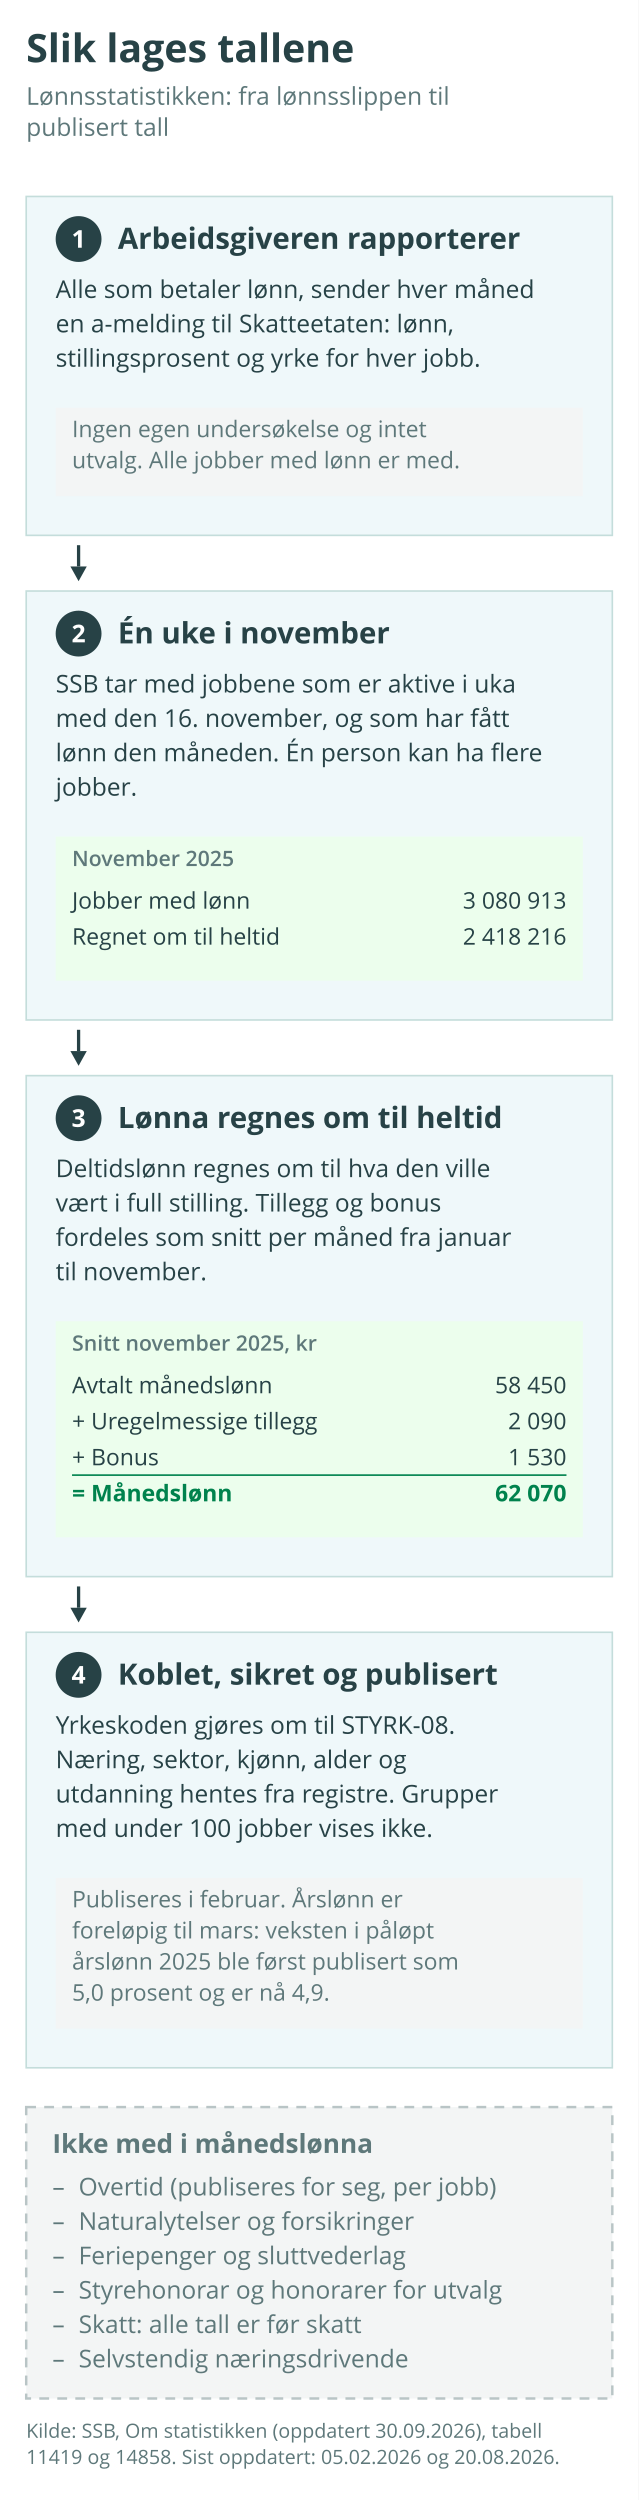
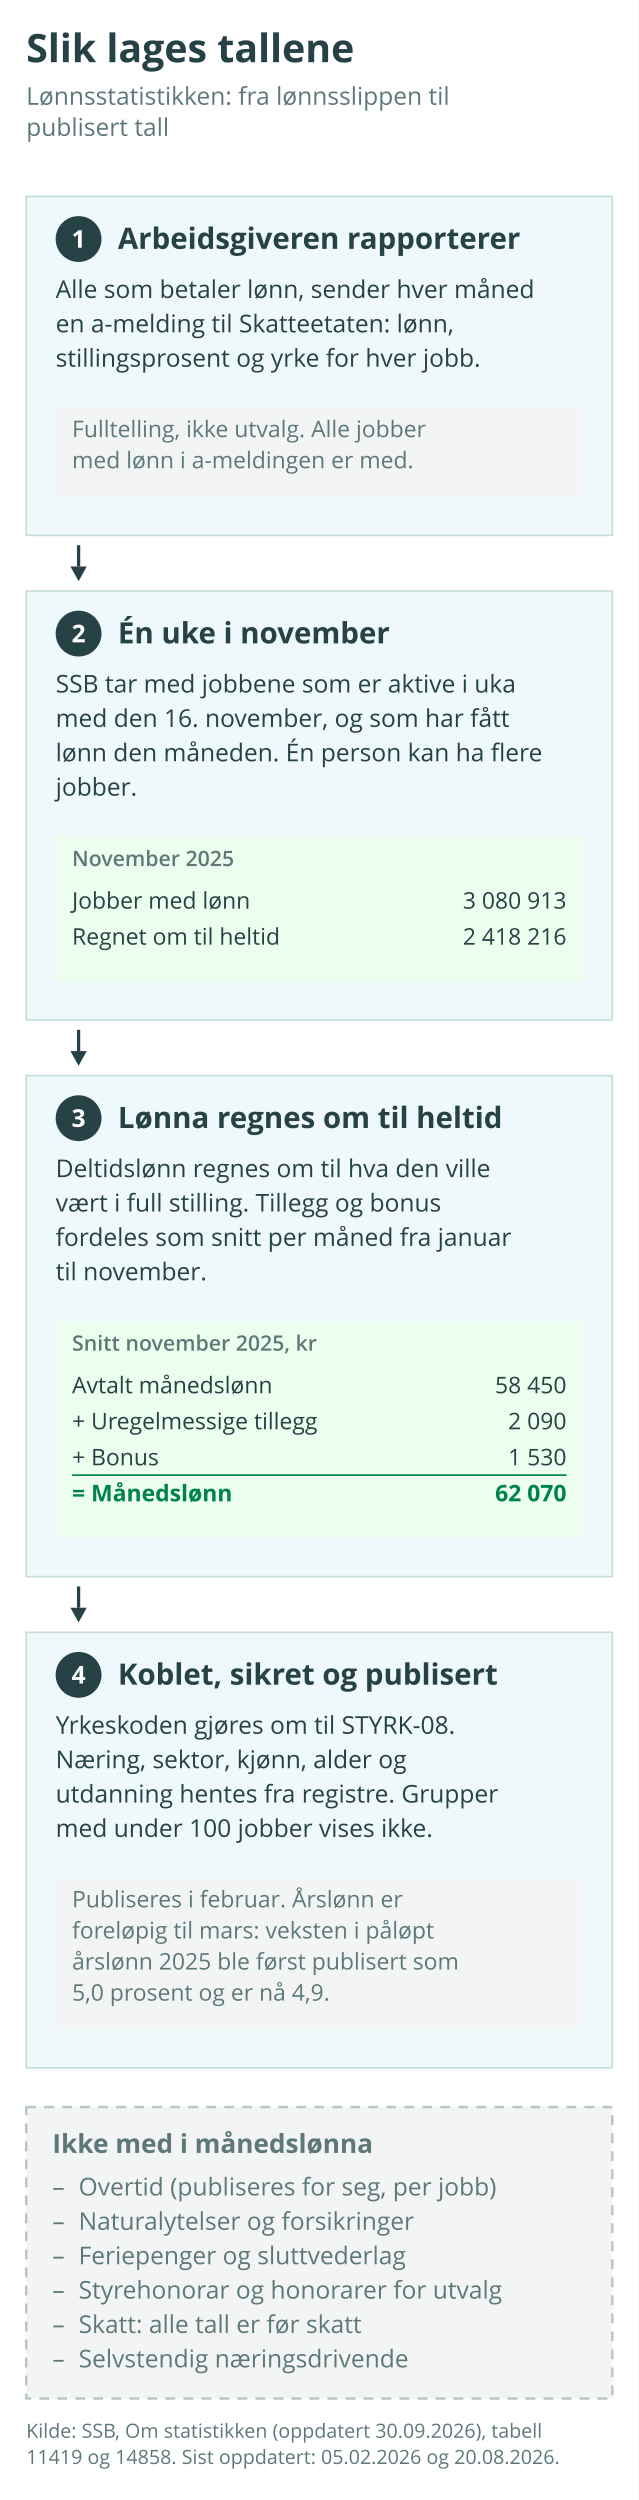
<svg xmlns="http://www.w3.org/2000/svg" width="390" height="1527" viewBox="0 0 390 1527" role="img">
  <rect x="0" y="0" width="390" height="1527" fill="#ffffff" />
  <text x="16" y="38" font-family="'Open Sans', 'Segoe UI', Arial, sans-serif" font-size="24" font-weight="700" fill="#274246" text-anchor="start">Slik lages tallene</text>
  <text x="16" y="64" font-family="'Open Sans', 'Segoe UI', Arial, sans-serif" font-size="15" font-weight="400" fill="#5e787a" text-anchor="start">Lønnsstatistikken: fra lønnsslippen til</text>
  <text x="16" y="83" font-family="'Open Sans', 'Segoe UI', Arial, sans-serif" font-size="15" font-weight="400" fill="#5e787a" text-anchor="start">publisert tall</text>
  <rect x="16" y="120" width="358" height="207" fill="#eff8fa" stroke="#c4dddb" stroke-width="1" />
  <circle cx="48" cy="146" r="14" fill="#274246" />
  <text x="48" y="151.32" font-family="'Open Sans', 'Segoe UI', Arial, sans-serif" font-size="15" font-weight="700" fill="#ffffff" text-anchor="middle">1</text>
  <text x="72" y="152" font-family="'Open Sans', 'Segoe UI', Arial, sans-serif" font-size="18" font-weight="700" fill="#274246" text-anchor="start">Arbeidsgiveren rapporterer</text>
  <text x="34" y="182" font-family="'Open Sans', 'Segoe UI', Arial, sans-serif" font-size="15" font-weight="400" fill="#274246" text-anchor="start">Alle som betaler lønn, sender hver måned</text>
  <text x="34" y="203" font-family="'Open Sans', 'Segoe UI', Arial, sans-serif" font-size="15" font-weight="400" fill="#274246" text-anchor="start">en a-melding til Skatteetaten: lønn,</text>
  <text x="34" y="224" font-family="'Open Sans', 'Segoe UI', Arial, sans-serif" font-size="15" font-weight="400" fill="#274246" text-anchor="start">stillingsprosent og yrke for hver jobb.</text>
  <rect x="34" y="249" width="322" height="54" fill="#f3f5f5" />
-   <text x="44" y="267" font-family="'Open Sans', 'Segoe UI', Arial, sans-serif" font-size="14" font-weight="400" fill="#5e787a" text-anchor="start">Ingen egen undersøkelse og intet</text>
-   <text x="44" y="286" font-family="'Open Sans', 'Segoe UI', Arial, sans-serif" font-size="14" font-weight="400" fill="#5e787a" text-anchor="start">utvalg. Alle jobber med lønn er med.</text>
+   <text x="44" y="267" font-family="'Open Sans', 'Segoe UI', Arial, sans-serif" font-size="14" font-weight="400" fill="#5e787a" text-anchor="start">Fulltelling, ikke utvalg. Alle jobber</text>
+   <text x="44" y="286" font-family="'Open Sans', 'Segoe UI', Arial, sans-serif" font-size="14" font-weight="400" fill="#5e787a" text-anchor="start">med lønn i a-meldingen er med.</text>
  <line x1="48" y1="333" x2="48.0" y2="346.0" stroke="#274246" stroke-width="2" />
  <polygon points="48.0,355.0 43.0,346.0 53.0,346.0" fill="#274246" />
  <rect x="16" y="361" width="358" height="262" fill="#eff8fa" stroke="#c4dddb" stroke-width="1" />
  <circle cx="48" cy="387" r="14" fill="#274246" />
  <text x="48" y="392.32" font-family="'Open Sans', 'Segoe UI', Arial, sans-serif" font-size="15" font-weight="700" fill="#ffffff" text-anchor="middle">2</text>
  <text x="72" y="393" font-family="'Open Sans', 'Segoe UI', Arial, sans-serif" font-size="18" font-weight="700" fill="#274246" text-anchor="start">Én uke i november</text>
  <text x="34" y="423" font-family="'Open Sans', 'Segoe UI', Arial, sans-serif" font-size="15" font-weight="400" fill="#274246" text-anchor="start">SSB tar med jobbene som er aktive i uka</text>
  <text x="34" y="444" font-family="'Open Sans', 'Segoe UI', Arial, sans-serif" font-size="15" font-weight="400" fill="#274246" text-anchor="start">med den 16. november, og som har fått</text>
  <text x="34" y="465" font-family="'Open Sans', 'Segoe UI', Arial, sans-serif" font-size="15" font-weight="400" fill="#274246" text-anchor="start">lønn den måneden. Én person kan ha flere</text>
  <text x="34" y="486" font-family="'Open Sans', 'Segoe UI', Arial, sans-serif" font-size="15" font-weight="400" fill="#274246" text-anchor="start">jobber.</text>
  <rect x="34" y="511" width="322" height="88" fill="#ecfeed" />
  <text x="44" y="529" font-family="'Open Sans', 'Segoe UI', Arial, sans-serif" font-size="13" font-weight="600" fill="#5e787a" text-anchor="start">November 2025</text>
  <text x="44" y="555" font-family="'Open Sans', 'Segoe UI', Arial, sans-serif" font-size="14" font-weight="400" fill="#274246" text-anchor="start">Jobber med lønn</text>
  <text x="346" y="555" font-family="'Open Sans', 'Segoe UI', Arial, sans-serif" font-size="14" font-weight="400" fill="#274246" text-anchor="end">3 080 913</text>
  <text x="44" y="577" font-family="'Open Sans', 'Segoe UI', Arial, sans-serif" font-size="14" font-weight="400" fill="#274246" text-anchor="start">Regnet om til heltid</text>
  <text x="346" y="577" font-family="'Open Sans', 'Segoe UI', Arial, sans-serif" font-size="14" font-weight="400" fill="#274246" text-anchor="end">2 418 216</text>
  <line x1="48" y1="629" x2="48.0" y2="642.0" stroke="#274246" stroke-width="2" />
  <polygon points="48.0,651.0 43.0,642.0 53.0,642.0" fill="#274246" />
  <rect x="16" y="657" width="358" height="306" fill="#eff8fa" stroke="#c4dddb" stroke-width="1" />
  <circle cx="48" cy="683" r="14" fill="#274246" />
  <text x="48" y="688.32" font-family="'Open Sans', 'Segoe UI', Arial, sans-serif" font-size="15" font-weight="700" fill="#ffffff" text-anchor="middle">3</text>
  <text x="72" y="689" font-family="'Open Sans', 'Segoe UI', Arial, sans-serif" font-size="18" font-weight="700" fill="#274246" text-anchor="start">Lønna regnes om til heltid</text>
  <text x="34" y="719" font-family="'Open Sans', 'Segoe UI', Arial, sans-serif" font-size="15" font-weight="400" fill="#274246" text-anchor="start">Deltidslønn regnes om til hva den ville</text>
  <text x="34" y="740" font-family="'Open Sans', 'Segoe UI', Arial, sans-serif" font-size="15" font-weight="400" fill="#274246" text-anchor="start">vært i full stilling. Tillegg og bonus</text>
  <text x="34" y="761" font-family="'Open Sans', 'Segoe UI', Arial, sans-serif" font-size="15" font-weight="400" fill="#274246" text-anchor="start">fordeles som snitt per måned fra januar</text>
  <text x="34" y="782" font-family="'Open Sans', 'Segoe UI', Arial, sans-serif" font-size="15" font-weight="400" fill="#274246" text-anchor="start">til november.</text>
  <rect x="34" y="807" width="322" height="132" fill="#ecfeed" />
  <text x="44" y="825" font-family="'Open Sans', 'Segoe UI', Arial, sans-serif" font-size="13" font-weight="600" fill="#5e787a" text-anchor="start">Snitt november 2025, kr</text>
  <text x="44" y="851" font-family="'Open Sans', 'Segoe UI', Arial, sans-serif" font-size="14" font-weight="400" fill="#274246" text-anchor="start">Avtalt månedslønn</text>
  <text x="346" y="851" font-family="'Open Sans', 'Segoe UI', Arial, sans-serif" font-size="14" font-weight="400" fill="#274246" text-anchor="end">58 450</text>
  <text x="44" y="873" font-family="'Open Sans', 'Segoe UI', Arial, sans-serif" font-size="14" font-weight="400" fill="#274246" text-anchor="start">+ Uregelmessige tillegg</text>
  <text x="346" y="873" font-family="'Open Sans', 'Segoe UI', Arial, sans-serif" font-size="14" font-weight="400" fill="#274246" text-anchor="end">2 090</text>
  <text x="44" y="895" font-family="'Open Sans', 'Segoe UI', Arial, sans-serif" font-size="14" font-weight="400" fill="#274246" text-anchor="start">+ Bonus</text>
  <text x="346" y="895" font-family="'Open Sans', 'Segoe UI', Arial, sans-serif" font-size="14" font-weight="400" fill="#274246" text-anchor="end">1 530</text>
  <line x1="44" y1="901" x2="346" y2="901" stroke="#00824d" stroke-width="1" />
  <text x="44" y="917" font-family="'Open Sans', 'Segoe UI', Arial, sans-serif" font-size="14" font-weight="700" fill="#00824d" text-anchor="start">= Månedslønn</text>
  <text x="346" y="917" font-family="'Open Sans', 'Segoe UI', Arial, sans-serif" font-size="14" font-weight="700" fill="#00824d" text-anchor="end">62 070</text>
  <line x1="48" y1="969" x2="48.0" y2="982.0" stroke="#274246" stroke-width="2" />
  <polygon points="48.0,991.0 43.0,982.0 53.0,982.0" fill="#274246" />
  <rect x="16" y="997" width="358" height="266" fill="#eff8fa" stroke="#c4dddb" stroke-width="1" />
  <circle cx="48" cy="1023" r="14" fill="#274246" />
  <text x="48" y="1028.32" font-family="'Open Sans', 'Segoe UI', Arial, sans-serif" font-size="15" font-weight="700" fill="#ffffff" text-anchor="middle">4</text>
  <text x="72" y="1029" font-family="'Open Sans', 'Segoe UI', Arial, sans-serif" font-size="18" font-weight="700" fill="#274246" text-anchor="start">Koblet, sikret og publisert</text>
  <text x="34" y="1059" font-family="'Open Sans', 'Segoe UI', Arial, sans-serif" font-size="15" font-weight="400" fill="#274246" text-anchor="start">Yrkeskoden gjøres om til STYRK-08.</text>
  <text x="34" y="1080" font-family="'Open Sans', 'Segoe UI', Arial, sans-serif" font-size="15" font-weight="400" fill="#274246" text-anchor="start">Næring, sektor, kjønn, alder og</text>
  <text x="34" y="1101" font-family="'Open Sans', 'Segoe UI', Arial, sans-serif" font-size="15" font-weight="400" fill="#274246" text-anchor="start">utdanning hentes fra registre. Grupper</text>
  <text x="34" y="1122" font-family="'Open Sans', 'Segoe UI', Arial, sans-serif" font-size="15" font-weight="400" fill="#274246" text-anchor="start">med under 100 jobber vises ikke.</text>
  <rect x="34" y="1147" width="322" height="92" fill="#f3f5f5" />
  <text x="44" y="1165" font-family="'Open Sans', 'Segoe UI', Arial, sans-serif" font-size="14" font-weight="400" fill="#5e787a" text-anchor="start">Publiseres i februar. Årslønn er</text>
  <text x="44" y="1184" font-family="'Open Sans', 'Segoe UI', Arial, sans-serif" font-size="14" font-weight="400" fill="#5e787a" text-anchor="start">foreløpig til mars: veksten i påløpt</text>
  <text x="44" y="1203" font-family="'Open Sans', 'Segoe UI', Arial, sans-serif" font-size="14" font-weight="400" fill="#5e787a" text-anchor="start">årslønn 2025 ble først publisert som</text>
  <text x="44" y="1222" font-family="'Open Sans', 'Segoe UI', Arial, sans-serif" font-size="14" font-weight="400" fill="#5e787a" text-anchor="start">5,0 prosent og er nå 4,9.</text>
  <rect x="16" y="1287" width="358" height="178" fill="#f3f5f5" stroke="#b9c5c6" stroke-width="1.5" stroke-dasharray="6 5" />
  <text x="32" y="1315" font-family="'Open Sans', 'Segoe UI', Arial, sans-serif" font-size="16" font-weight="700" fill="#5e787a" text-anchor="start">Ikke med i månedslønna</text>
  <text x="32" y="1341" font-family="'Open Sans', 'Segoe UI', Arial, sans-serif" font-size="15" font-weight="400" fill="#5e787a" text-anchor="start">–</text>
  <text x="48" y="1341" font-family="'Open Sans', 'Segoe UI', Arial, sans-serif" font-size="15" font-weight="400" fill="#5e787a" text-anchor="start">Overtid (publiseres for seg, per jobb)</text>
  <text x="32" y="1362" font-family="'Open Sans', 'Segoe UI', Arial, sans-serif" font-size="15" font-weight="400" fill="#5e787a" text-anchor="start">–</text>
  <text x="48" y="1362" font-family="'Open Sans', 'Segoe UI', Arial, sans-serif" font-size="15" font-weight="400" fill="#5e787a" text-anchor="start">Naturalytelser og forsikringer</text>
  <text x="32" y="1383" font-family="'Open Sans', 'Segoe UI', Arial, sans-serif" font-size="15" font-weight="400" fill="#5e787a" text-anchor="start">–</text>
  <text x="48" y="1383" font-family="'Open Sans', 'Segoe UI', Arial, sans-serif" font-size="15" font-weight="400" fill="#5e787a" text-anchor="start">Feriepenger og sluttvederlag</text>
  <text x="32" y="1404" font-family="'Open Sans', 'Segoe UI', Arial, sans-serif" font-size="15" font-weight="400" fill="#5e787a" text-anchor="start">–</text>
  <text x="48" y="1404" font-family="'Open Sans', 'Segoe UI', Arial, sans-serif" font-size="15" font-weight="400" fill="#5e787a" text-anchor="start">Styrehonorar og honorarer for utvalg</text>
  <text x="32" y="1425" font-family="'Open Sans', 'Segoe UI', Arial, sans-serif" font-size="15" font-weight="400" fill="#5e787a" text-anchor="start">–</text>
  <text x="48" y="1425" font-family="'Open Sans', 'Segoe UI', Arial, sans-serif" font-size="15" font-weight="400" fill="#5e787a" text-anchor="start">Skatt: alle tall er før skatt</text>
  <text x="32" y="1446" font-family="'Open Sans', 'Segoe UI', Arial, sans-serif" font-size="15" font-weight="400" fill="#5e787a" text-anchor="start">–</text>
  <text x="48" y="1446" font-family="'Open Sans', 'Segoe UI', Arial, sans-serif" font-size="15" font-weight="400" fill="#5e787a" text-anchor="start">Selvstendig næringsdrivende</text>
  <text x="16" y="1489" font-family="'Open Sans', 'Segoe UI', Arial, sans-serif" font-size="12" font-weight="400" fill="#5e787a" text-anchor="start">Kilde: SSB, Om statistikken (oppdatert 30.09.2026), tabell</text>
  <text x="16" y="1505" font-family="'Open Sans', 'Segoe UI', Arial, sans-serif" font-size="12" font-weight="400" fill="#5e787a" text-anchor="start">11419 og 14858. Sist oppdatert: 05.02.2026 og 20.08.2026.</text>
</svg>
